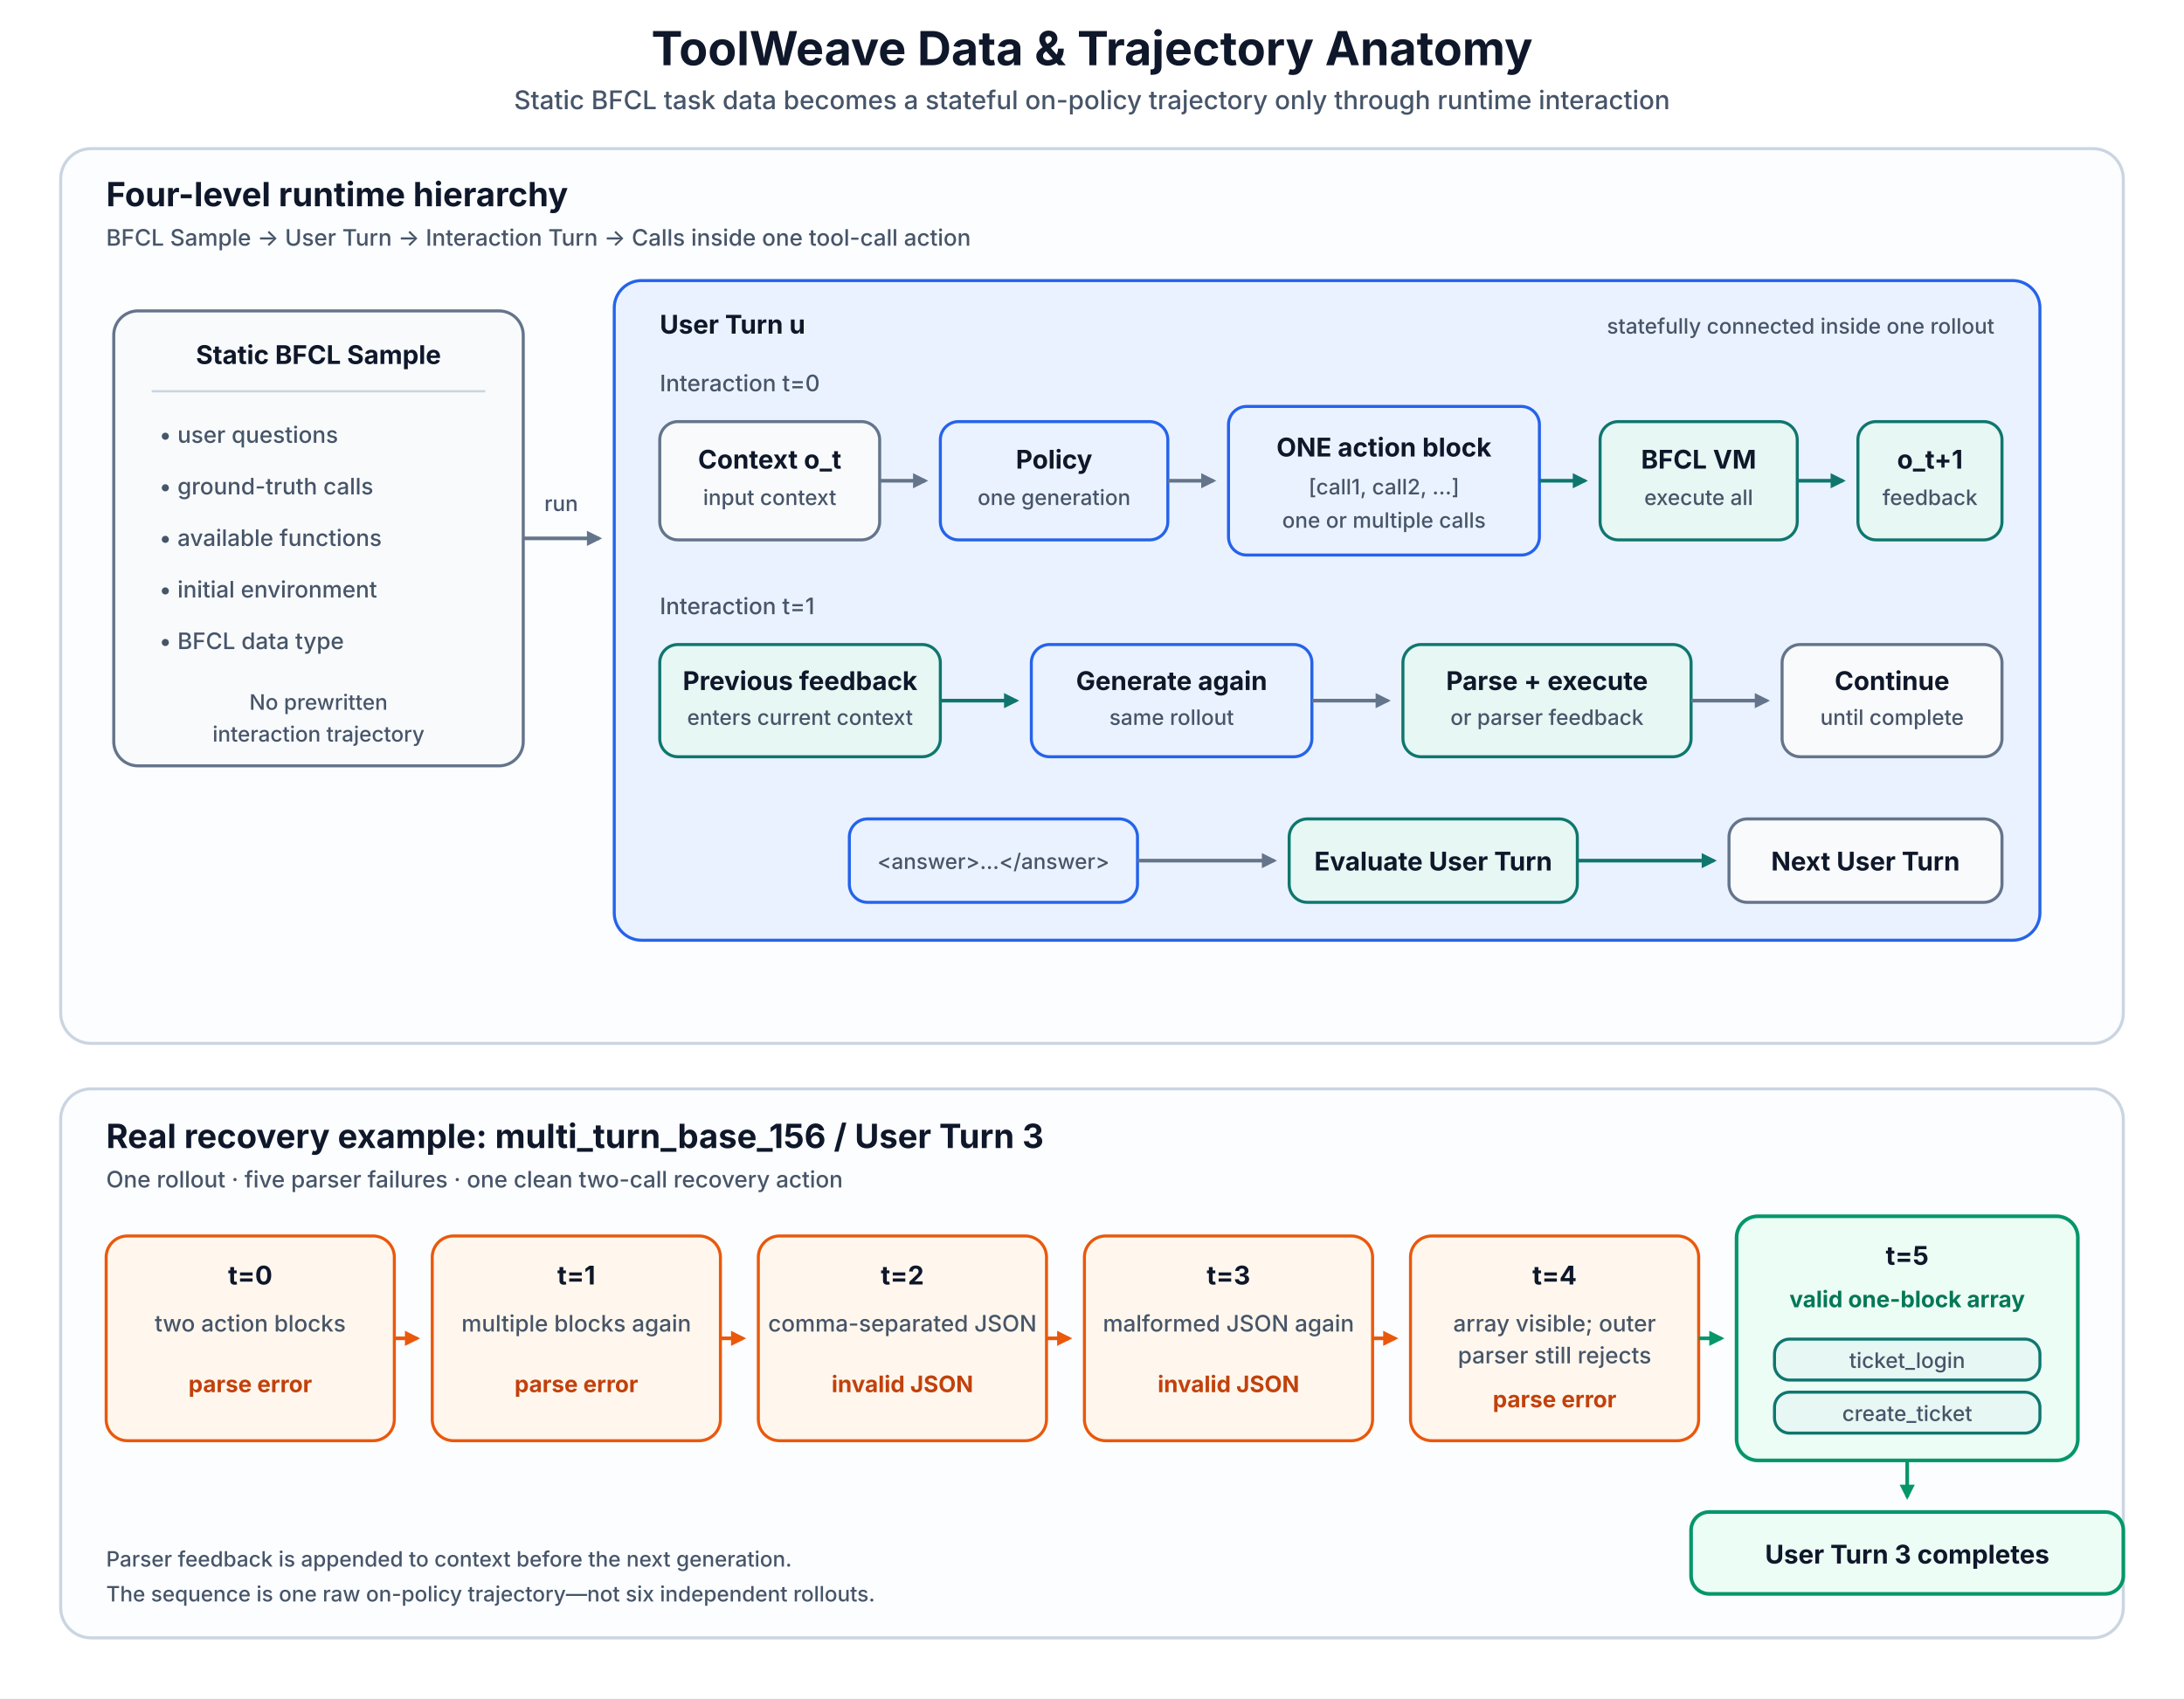
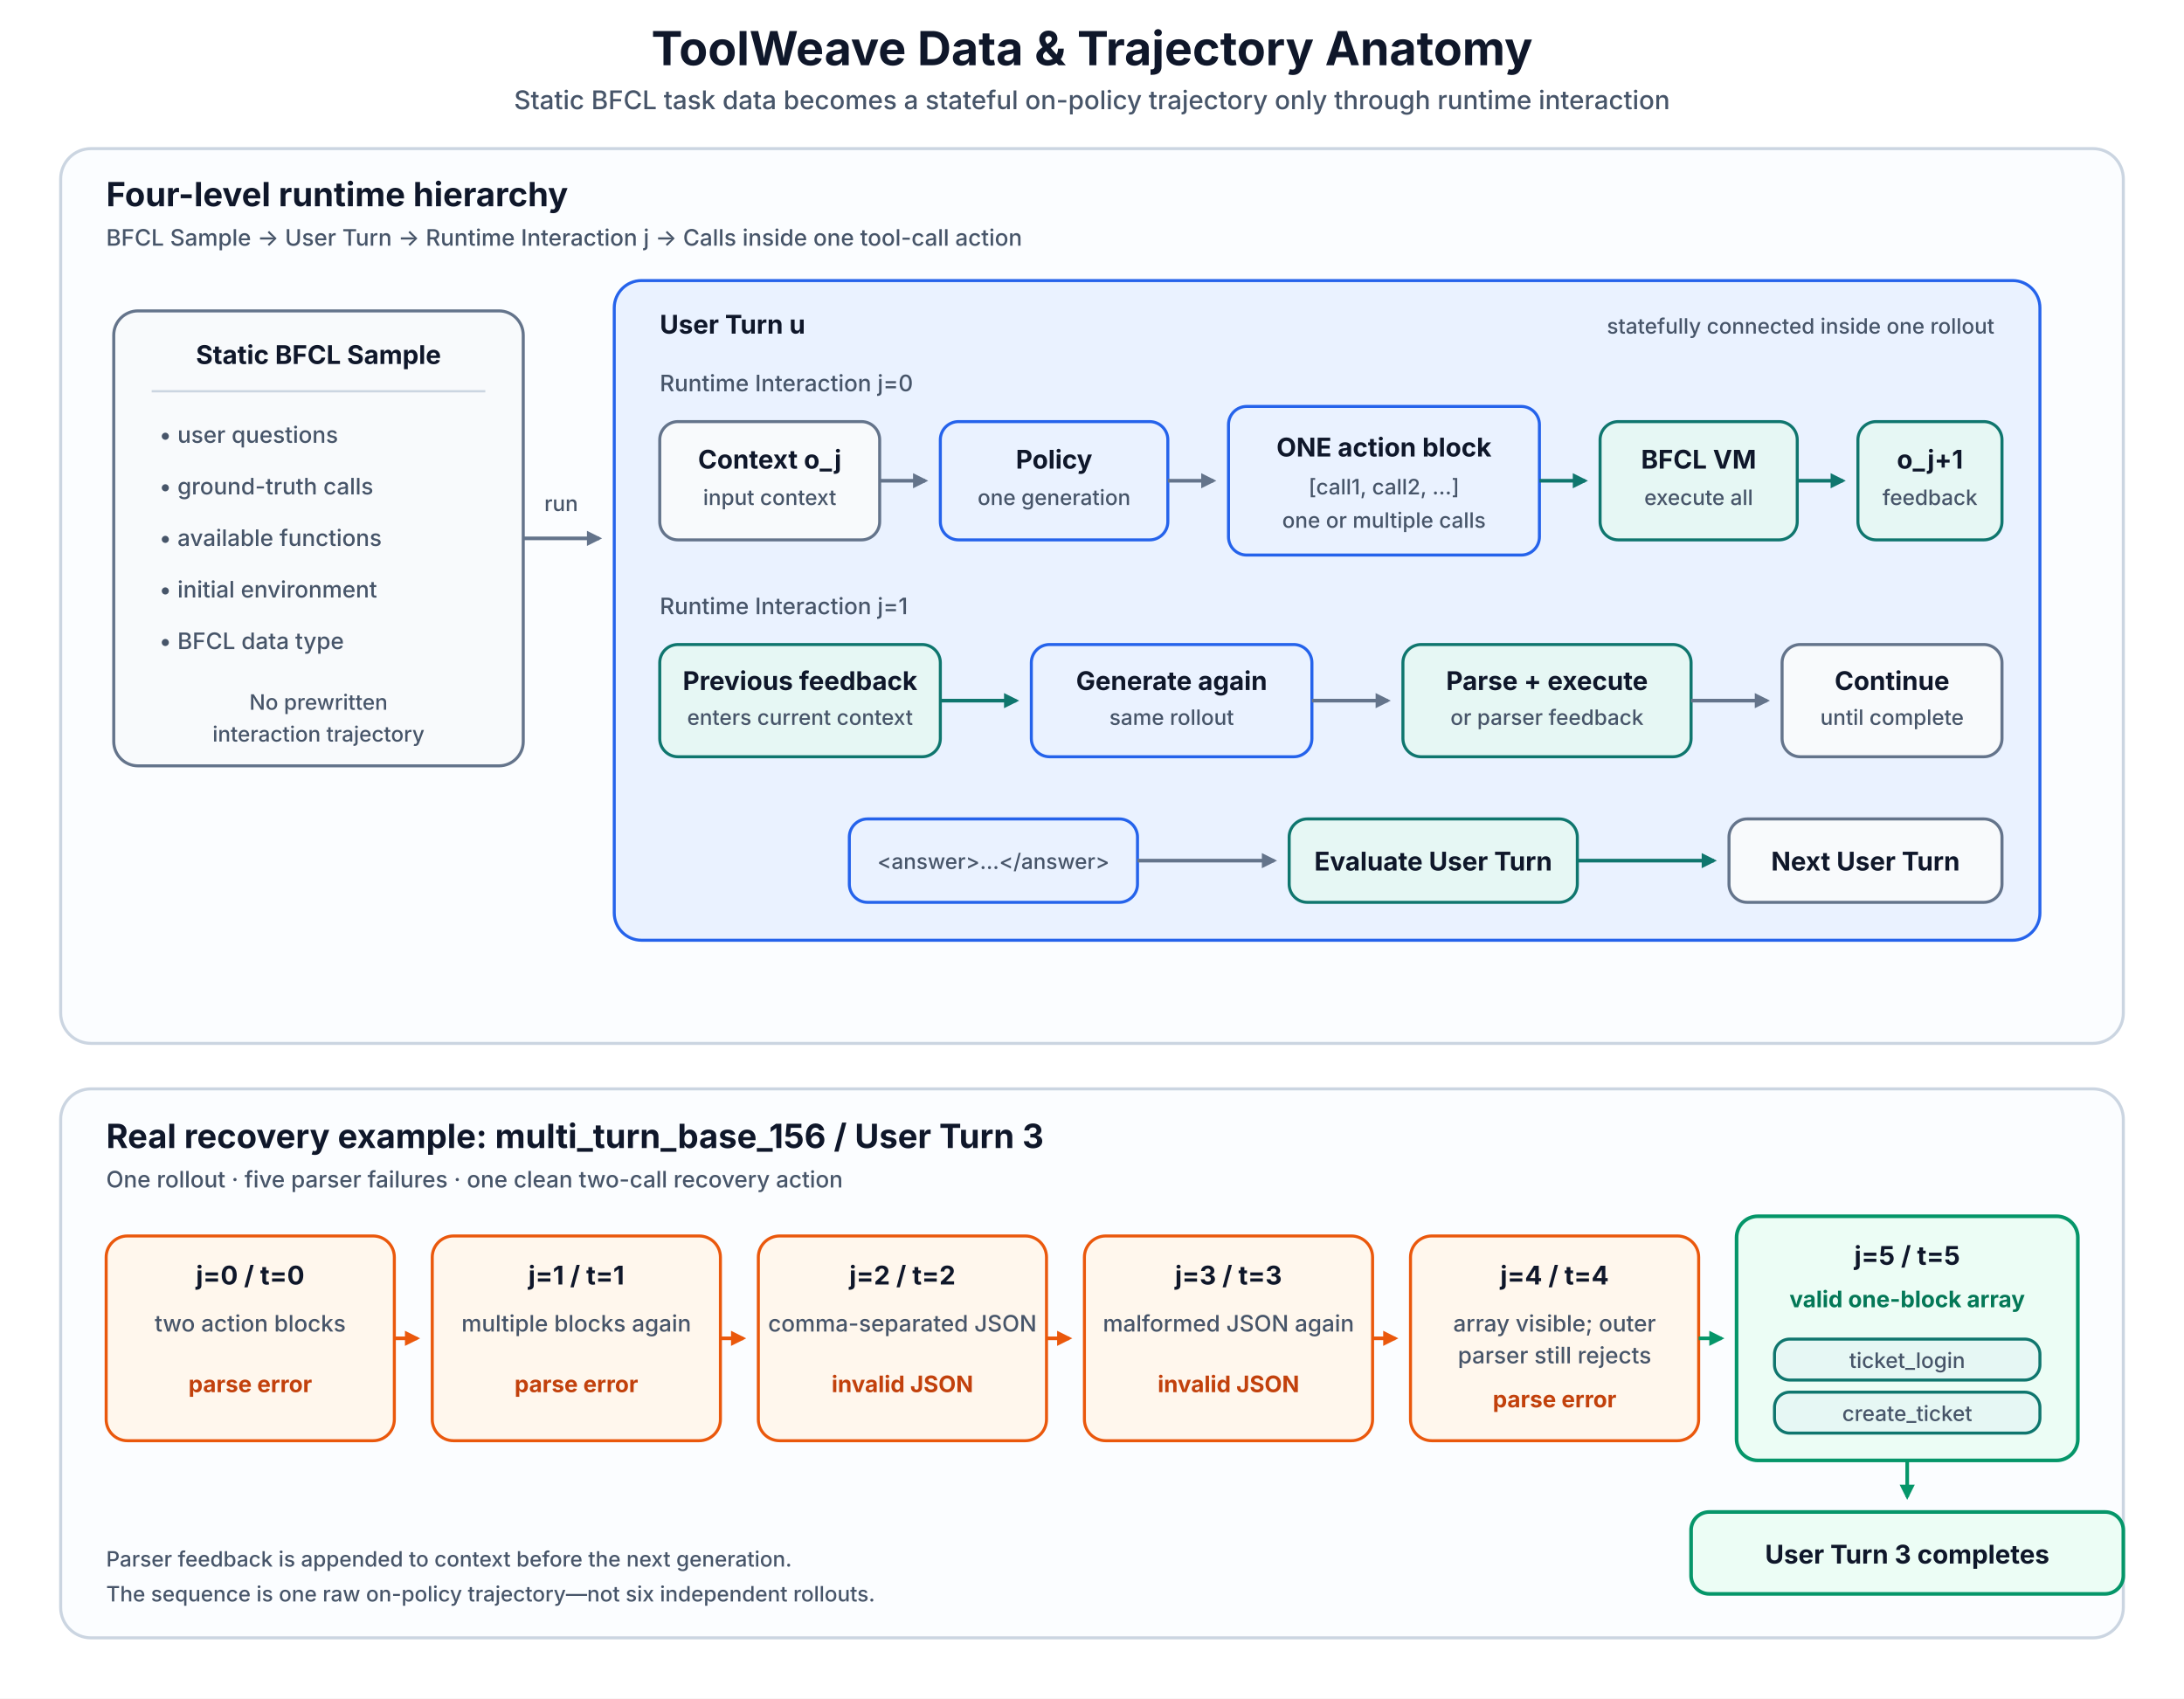
<svg xmlns="http://www.w3.org/2000/svg" width="1440" height="1120" viewBox="0 0 1440 1120" role="img" aria-labelledby="title desc">
  <defs>
    <style>
      .bg { fill: #ffffff; }
      .panel { fill: #fbfdff; stroke: #cbd5e1; stroke-width: 2; }
      .static { fill: #f8fafc; stroke: #64748b; stroke-width: 2; }
      .policy { fill: #eaf2ff; stroke: #2563eb; stroke-width: 2; }
      .environment { fill: #e6f7f4; stroke: #0f766e; stroke-width: 2; }
      .error { fill: #fff7ed; stroke: #ea580c; stroke-width: 2; }
      .success { fill: #ecfdf5; stroke: #059669; stroke-width: 2.4; }
      .title { font-family: Inter, Arial, sans-serif; font-size: 31px; font-weight: 700; fill: #0f172a; }
      .subtitle { font-family: Inter, Arial, sans-serif; font-size: 17px; font-weight: 500; fill: #475569; }
      .panelTitle { font-family: Inter, Arial, sans-serif; font-size: 22px; font-weight: 700; fill: #0f172a; }
      .label { font-family: Inter, Arial, sans-serif; font-size: 17px; font-weight: 700; fill: #0f172a; }
      .body { font-family: Inter, Arial, sans-serif; font-size: 15px; font-weight: 500; fill: #475569; }
      .small { font-family: Inter, Arial, sans-serif; font-size: 14px; font-weight: 550; fill: #475569; }
      .errorText { font-family: Inter, Arial, sans-serif; font-size: 15px; font-weight: 700; fill: #c2410c; }
      .successText { font-family: Inter, Arial, sans-serif; font-size: 15px; font-weight: 700; fill: #047857; }
      .arrow { fill: none; stroke: #64748b; stroke-width: 2.4; marker-end: url(#arrow); }
      .tealArrow { fill: none; stroke: #0f766e; stroke-width: 2.4; marker-end: url(#arrowTeal); }
      .orangeArrow { fill: none; stroke: #ea580c; stroke-width: 2.4; marker-end: url(#arrowOrange); }
      .greenArrow { fill: none; stroke: #059669; stroke-width: 2.4; marker-end: url(#arrowGreen); }
    </style>
    <marker id="arrow" viewBox="0 0 10 10" markerWidth="10" markerHeight="10" refX="8" refY="5" orient="auto" markerUnits="userSpaceOnUse">
      <path d="M0,0 L10,5 L0,10 Z" fill="#64748b" />
    </marker>
    <marker id="arrowTeal" viewBox="0 0 10 10" markerWidth="10" markerHeight="10" refX="8" refY="5" orient="auto" markerUnits="userSpaceOnUse">
      <path d="M0,0 L10,5 L0,10 Z" fill="#0f766e" />
    </marker>
    <marker id="arrowOrange" viewBox="0 0 10 10" markerWidth="10" markerHeight="10" refX="8" refY="5" orient="auto" markerUnits="userSpaceOnUse">
      <path d="M0,0 L10,5 L0,10 Z" fill="#ea580c" />
    </marker>
    <marker id="arrowGreen" viewBox="0 0 10 10" markerWidth="10" markerHeight="10" refX="8" refY="5" orient="auto" markerUnits="userSpaceOnUse">
      <path d="M0,0 L10,5 L0,10 Z" fill="#059669" />
    </marker>
  </defs>
  <rect class="bg" x="0" y="0" width="1440" height="1120" />
  <text class="title" x="720" y="43" text-anchor="middle">ToolWeave Data &amp; Trajectory Anatomy</text>
  <text class="subtitle" x="720" y="72" text-anchor="middle">Static BFCL task data becomes a stateful on-policy trajectory only through runtime interaction</text>
  <rect class="panel" x="40" y="98" rx="20" ry="20" width="1360" height="590" />
  <text class="panelTitle" x="70" y="136">Four-level runtime hierarchy</text>
-   <text class="body" x="70" y="162">BFCL Sample  →  User Turn  →  Interaction Turn  →  Calls inside one tool-call action</text>
+   <text class="body" x="70" y="162">BFCL Sample  →  User Turn  →  Runtime Interaction j  →  Calls inside one tool-call action</text>
  <rect class="static" x="75" y="205" rx="16" ry="16" width="270" height="300" />
  <text class="label" x="210" y="240" text-anchor="middle">Static BFCL Sample</text>
  <line x1="100" y1="258" x2="320" y2="258" stroke="#cbd5e1" stroke-width="1.5" />
  <text class="body" x="105" y="292">• user questions</text>
  <text class="body" x="105" y="326">• ground-truth calls</text>
  <text class="body" x="105" y="360">• available functions</text>
  <text class="body" x="105" y="394">• initial environment</text>
  <text class="body" x="105" y="428">• BFCL data type</text>
  <text class="small" x="210" y="468" text-anchor="middle">No prewritten</text>
  <text class="small" x="210" y="489" text-anchor="middle">interaction trajectory</text>
  <path class="arrow" d="M345 355 H395" />
  <text class="small" x="370" y="337" text-anchor="middle">run</text>
  <rect class="policy" x="405" y="185" rx="18" ry="18" width="940" height="435" />
  <text class="label" x="435" y="220">User Turn u</text>
  <text class="small" x="1315" y="220" text-anchor="end">statefully connected inside one rollout</text>
-   <text class="body" x="435" y="258">Interaction t=0</text>
+   <text class="body" x="435" y="258">Runtime Interaction j=0</text>
  <rect class="static" x="435" y="278" rx="12" ry="12" width="145" height="78" />
-   <text class="label" x="507.5" y="309" text-anchor="middle">Context o_t</text>
+   <text class="label" x="507.5" y="309" text-anchor="middle">Context o_j</text>
  <text class="small" x="507.5" y="333" text-anchor="middle">input context</text>
  <rect class="policy" x="620" y="278" rx="12" ry="12" width="150" height="78" />
  <text class="label" x="695" y="309" text-anchor="middle">Policy</text>
  <text class="small" x="695" y="333" text-anchor="middle">one generation</text>
  <rect class="policy" x="810" y="268" rx="12" ry="12" width="205" height="98" />
  <text class="label" x="912.5" y="301" text-anchor="middle">ONE action block</text>
  <text class="small" x="912.5" y="326" text-anchor="middle">[call1, call2, ...]</text>
  <text class="small" x="912.5" y="348" text-anchor="middle">one or multiple calls</text>
  <rect class="environment" x="1055" y="278" rx="12" ry="12" width="130" height="78" />
  <text class="label" x="1120" y="309" text-anchor="middle">BFCL VM</text>
  <text class="small" x="1120" y="333" text-anchor="middle">execute all</text>
  <rect class="environment" x="1225" y="278" rx="12" ry="12" width="95" height="78" />
-   <text class="label" x="1272.5" y="309" text-anchor="middle">o_t+1</text>
+   <text class="label" x="1272.5" y="309" text-anchor="middle">o_j+1</text>
  <text class="small" x="1272.5" y="333" text-anchor="middle">feedback</text>
  <path class="arrow" d="M580 317 H610" />
  <path class="arrow" d="M770 317 H800" />
  <path class="tealArrow" d="M1015 317 H1045" />
  <path class="tealArrow" d="M1185 317 H1215" />
-   <text class="body" x="435" y="405">Interaction t=1</text>
+   <text class="body" x="435" y="405">Runtime Interaction j=1</text>
  <rect class="environment" x="435" y="425" rx="12" ry="12" width="185" height="74" />
  <text class="label" x="527.5" y="455" text-anchor="middle">Previous feedback</text>
  <text class="small" x="527.5" y="478" text-anchor="middle">enters current context</text>
  <rect class="policy" x="680" y="425" rx="12" ry="12" width="185" height="74" />
  <text class="label" x="772.5" y="455" text-anchor="middle">Generate again</text>
  <text class="small" x="772.5" y="478" text-anchor="middle">same rollout</text>
  <rect class="environment" x="925" y="425" rx="12" ry="12" width="190" height="74" />
  <text class="label" x="1020" y="455" text-anchor="middle">Parse + execute</text>
  <text class="small" x="1020" y="478" text-anchor="middle">or parser feedback</text>
  <rect class="static" x="1175" y="425" rx="12" ry="12" width="145" height="74" />
  <text class="label" x="1247.5" y="455" text-anchor="middle">Continue</text>
  <text class="small" x="1247.5" y="478" text-anchor="middle">until complete</text>
  <path class="tealArrow" d="M620 462 H670" />
  <path class="arrow" d="M865 462 H915" />
  <path class="arrow" d="M1115 462 H1165" />
  <rect class="policy" x="560" y="540" rx="12" ry="12" width="190" height="55" />
  <text class="small" x="655" y="573" text-anchor="middle">&lt;answer&gt;...&lt;/answer&gt;</text>
  <rect class="environment" x="850" y="540" rx="12" ry="12" width="190" height="55" />
  <text class="label" x="945" y="574" text-anchor="middle">Evaluate User Turn</text>
  <rect class="static" x="1140" y="540" rx="12" ry="12" width="180" height="55" />
  <text class="label" x="1230" y="574" text-anchor="middle">Next User Turn</text>
  <path class="arrow" d="M750 567.5 H840" />
  <path class="tealArrow" d="M1040 567.5 H1130" />
  <rect class="panel" x="40" y="718" rx="20" ry="20" width="1360" height="362" />
  <text class="panelTitle" x="70" y="757">Real recovery example: multi_turn_base_156 / User Turn 3</text>
  <text class="body" x="70" y="783">One rollout · five parser failures · one clean two-call recovery action</text>
  <rect class="error" x="70" y="815" rx="14" ry="14" width="190" height="135" />
-   <text class="label" x="165" y="847" text-anchor="middle">t=0</text>
+   <text class="label" x="165" y="847" text-anchor="middle">j=0 / t=0</text>
  <text class="body" x="165" y="878" text-anchor="middle">two action blocks</text>
  <text class="errorText" x="165" y="918" text-anchor="middle">parse error</text>
  <rect class="error" x="285" y="815" rx="14" ry="14" width="190" height="135" />
-   <text class="label" x="380" y="847" text-anchor="middle">t=1</text>
+   <text class="label" x="380" y="847" text-anchor="middle">j=1 / t=1</text>
  <text class="body" x="380" y="878" text-anchor="middle">multiple blocks again</text>
  <text class="errorText" x="380" y="918" text-anchor="middle">parse error</text>
  <rect class="error" x="500" y="815" rx="14" ry="14" width="190" height="135" />
-   <text class="label" x="595" y="847" text-anchor="middle">t=2</text>
+   <text class="label" x="595" y="847" text-anchor="middle">j=2 / t=2</text>
  <text class="body" x="595" y="878" text-anchor="middle">comma-separated JSON</text>
  <text class="errorText" x="595" y="918" text-anchor="middle">invalid JSON</text>
  <rect class="error" x="715" y="815" rx="14" ry="14" width="190" height="135" />
-   <text class="label" x="810" y="847" text-anchor="middle">t=3</text>
+   <text class="label" x="810" y="847" text-anchor="middle">j=3 / t=3</text>
  <text class="body" x="810" y="878" text-anchor="middle">malformed JSON again</text>
  <text class="errorText" x="810" y="918" text-anchor="middle">invalid JSON</text>
  <rect class="error" x="930" y="815" rx="14" ry="14" width="190" height="135" />
-   <text class="label" x="1025" y="847" text-anchor="middle">t=4</text>
+   <text class="label" x="1025" y="847" text-anchor="middle">j=4 / t=4</text>
  <text class="body" x="1025" y="878" text-anchor="middle">array visible; outer</text>
  <text class="body" x="1025" y="899" text-anchor="middle">parser still rejects</text>
  <text class="errorText" x="1025" y="928" text-anchor="middle">parse error</text>
  <rect class="success" x="1145" y="802" rx="14" ry="14" width="225" height="161" />
-   <text class="label" x="1257.5" y="834" text-anchor="middle">t=5</text>
+   <text class="label" x="1257.5" y="834" text-anchor="middle">j=5 / t=5</text>
  <text class="successText" x="1257.5" y="862" text-anchor="middle">valid one-block array</text>
  <rect class="environment" x="1170" y="883" rx="10" ry="10" width="175" height="27" />
  <text class="small" x="1257.5" y="902" text-anchor="middle">ticket_login</text>
  <rect class="environment" x="1170" y="918" rx="10" ry="10" width="175" height="27" />
  <text class="small" x="1257.5" y="937" text-anchor="middle">create_ticket</text>
  <path class="orangeArrow" d="M260 882.5 H275" />
  <path class="orangeArrow" d="M475 882.5 H490" />
  <path class="orangeArrow" d="M690 882.5 H705" />
  <path class="orangeArrow" d="M905 882.5 H920" />
  <path class="greenArrow" d="M1120 882.5 H1135" />
  <rect class="success" x="1115" y="997" rx="12" ry="12" width="285" height="54" />
  <text class="label" x="1257.5" y="1031" text-anchor="middle">User Turn 3 completes</text>
  <path class="greenArrow" d="M1257.5 963 V987" />
  <text class="small" x="70" y="1033">Parser feedback is appended to context before the next generation.</text>
  <text class="small" x="70" y="1056">The sequence is one raw on-policy trajectory—not six independent rollouts.</text>
</svg>
